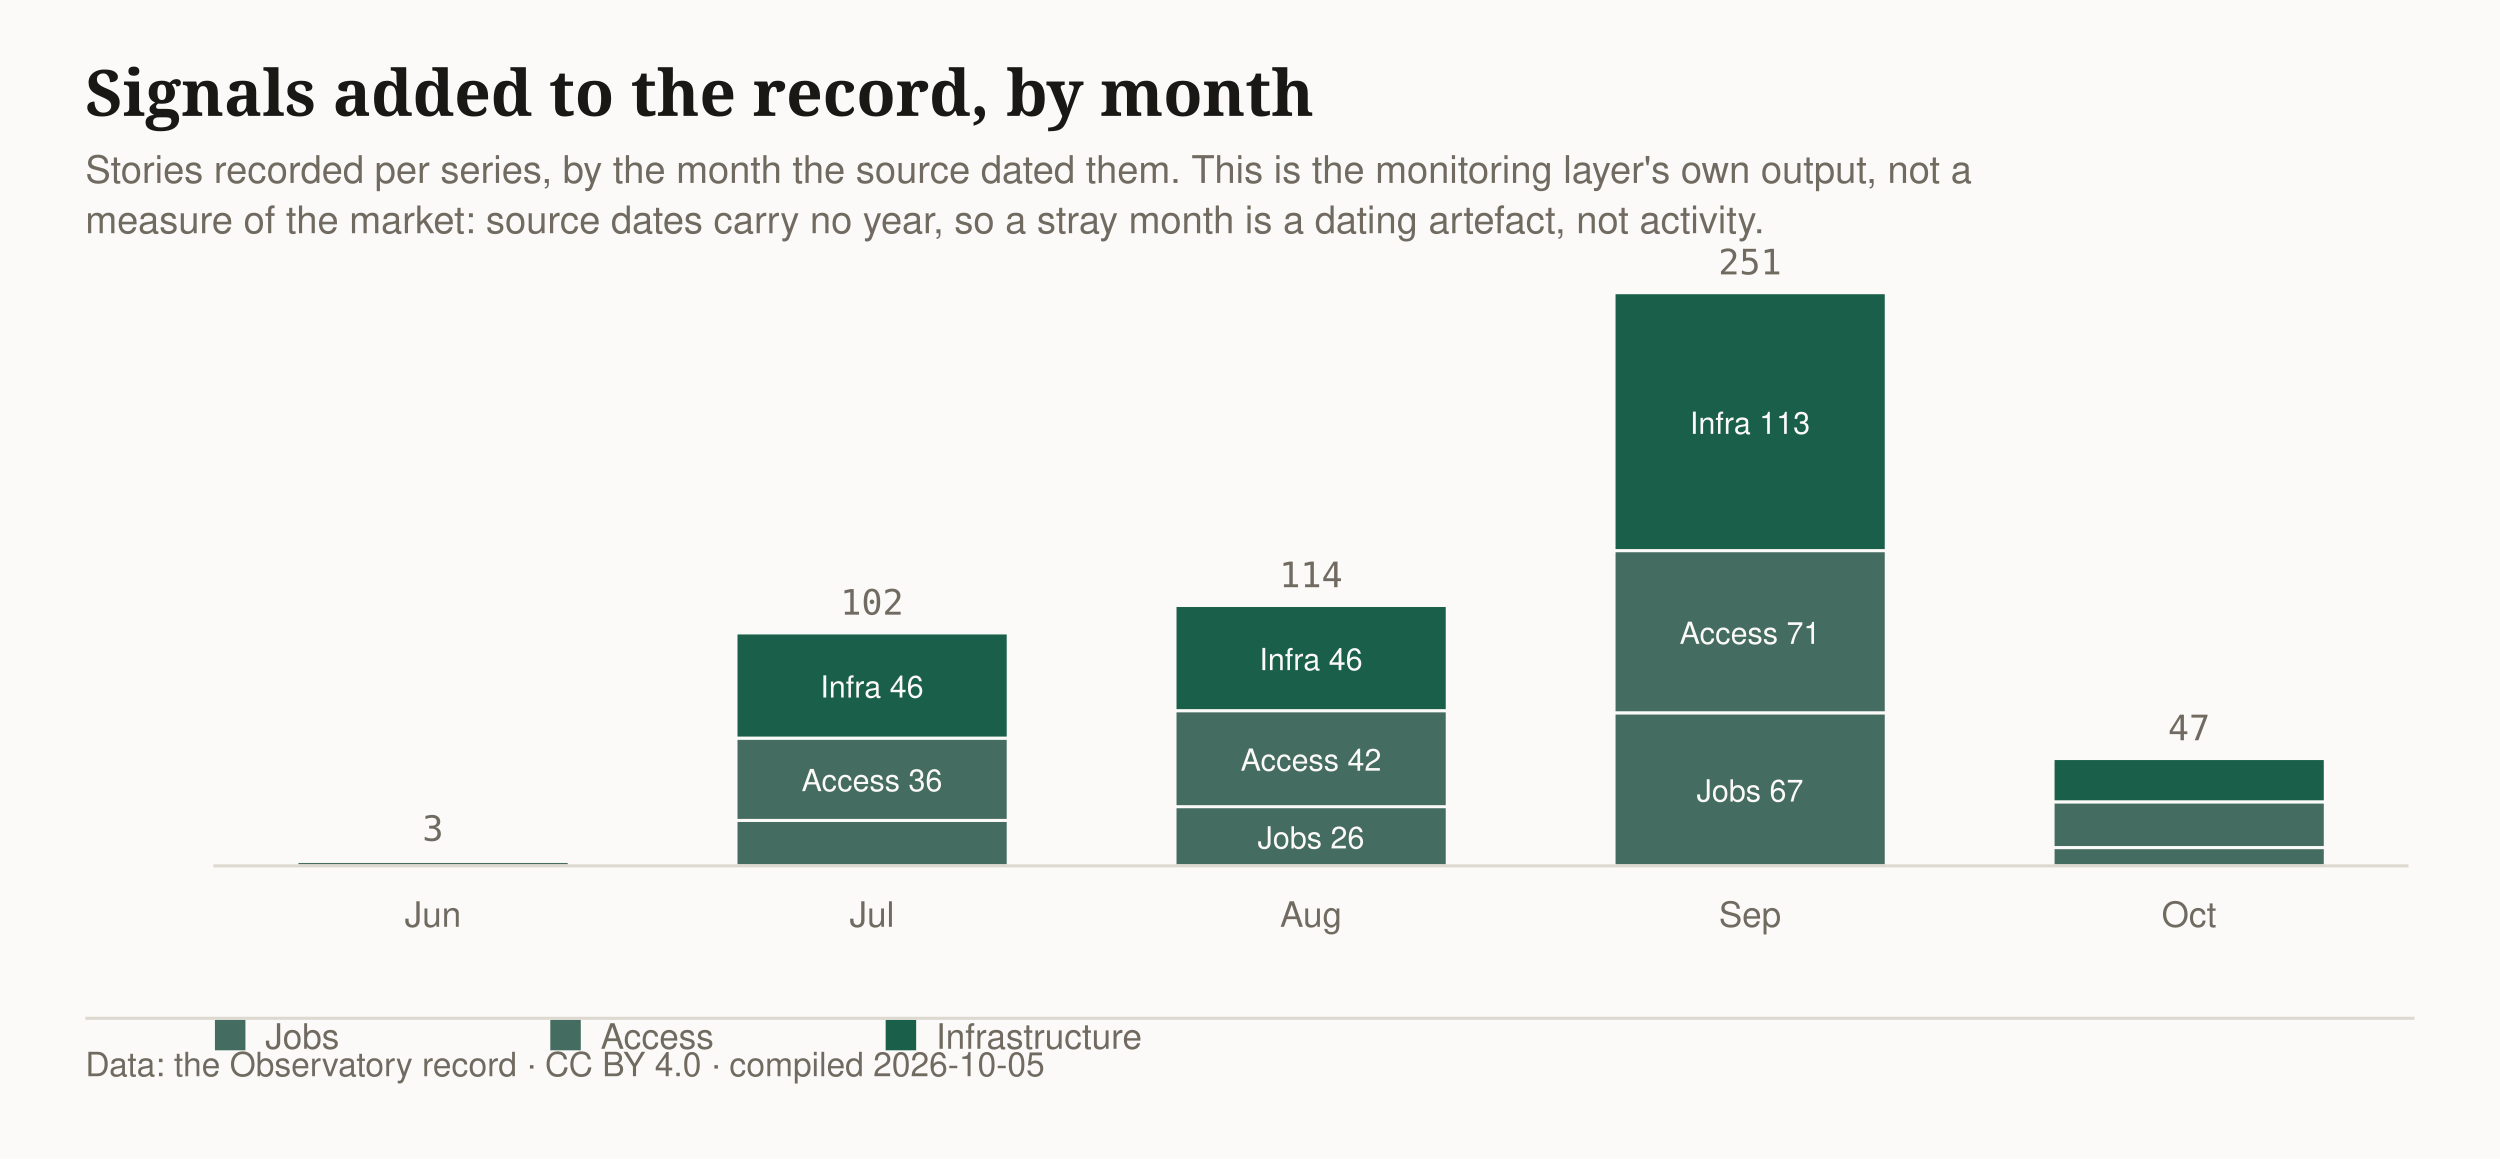
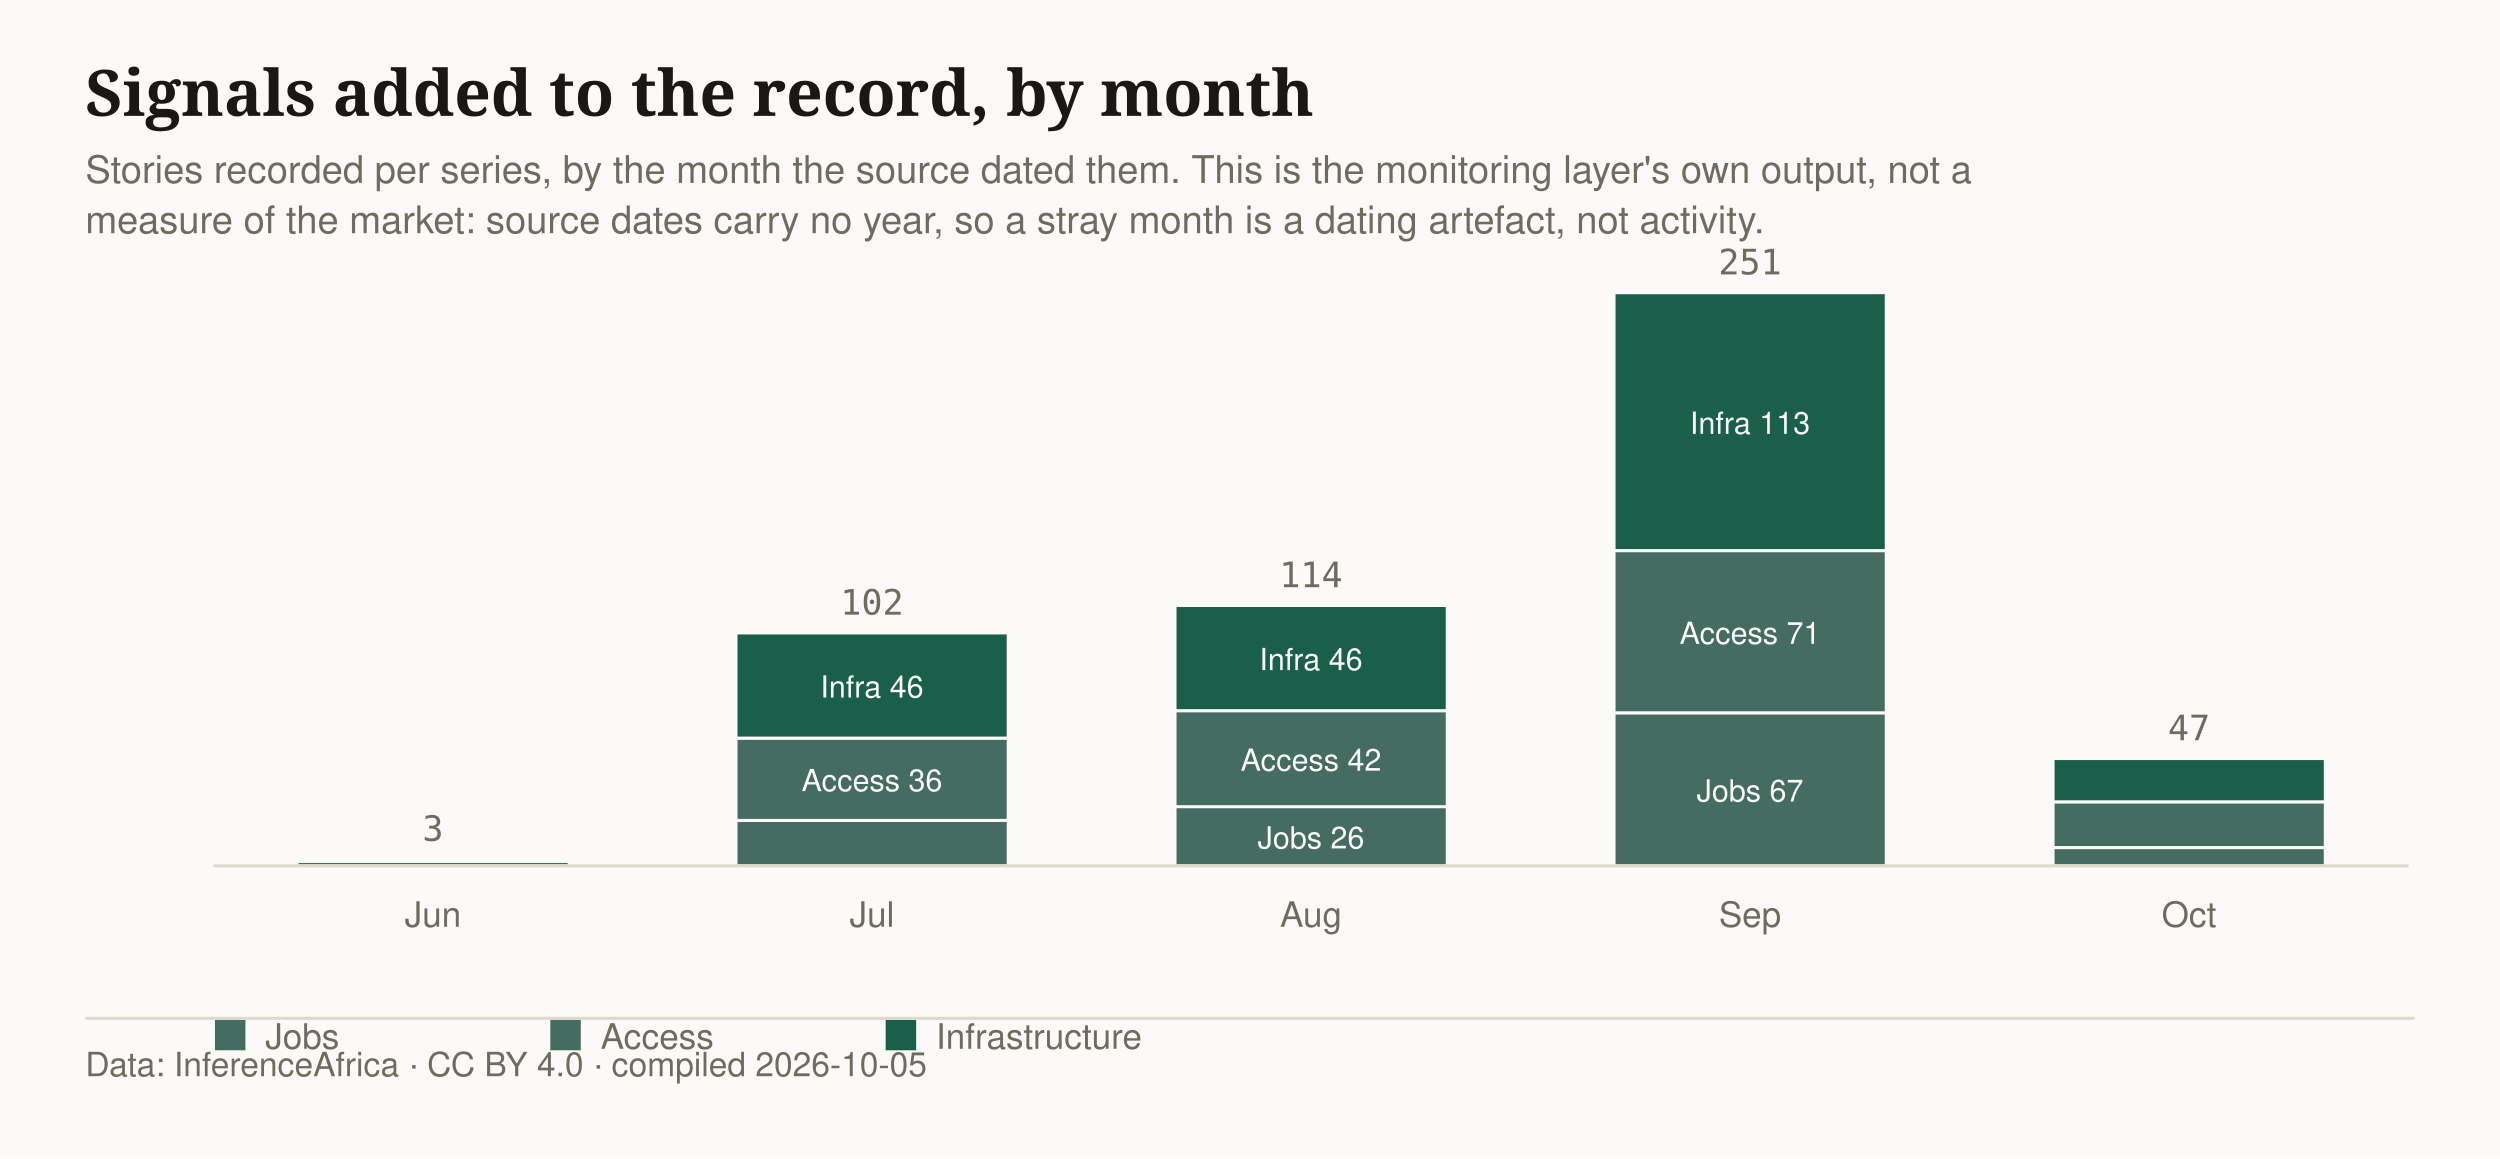
<svg xmlns="http://www.w3.org/2000/svg" viewBox="0 0 820 380" width="820" height="380" role="img" aria-label="Signals added to the record by month and series: Jun 3, Jul 102, Aug 114, Sep 251, Oct 47. This measures the monitoring layer, not the market.">
  <defs>
    <pattern id="status-proposal" width="6" height="6" patternUnits="userSpaceOnUse">
      <path d="M0 6L6 0" stroke="#756342" stroke-width="1" />
    </pattern>
  </defs>
  <rect width="820" height="380" fill="#fbfaf8" />
  <text x="28" y="38" font-family="'Source Serif 4',Georgia,serif" font-size="21" font-weight="600" fill="#1a1815" style="font-variant-numeric:tabular-nums lining-nums">Signals added to the record, by month</text>
  <text x="28" y="60.0" font-family="IBM Plex Sans,-apple-system,'Segoe UI',Helvetica,Arial,sans-serif" font-size="12.5" fill="#706a61" style="font-variant-numeric:tabular-nums lining-nums">Stories recorded per series, by the month the source dated them. This is the monitoring layer's own output, not a</text>
  <text x="28" y="76.5" font-family="IBM Plex Sans,-apple-system,'Segoe UI',Helvetica,Arial,sans-serif" font-size="12.5" fill="#706a61" style="font-variant-numeric:tabular-nums lining-nums">measure of the market: source dates carry no year, so a stray month is a dating artefact, not activity.</text>
  <rect x="97.4" y="282.5" width="89.3" height="1.5" fill="#456c60" data-status="measured" stroke="#fbfaf8" stroke-width="1" />
  <rect x="97.4" y="281.8" width="89.3" height="0.7" fill="#1a5f4a" data-status="measured" stroke="#fbfaf8" stroke-width="1" />
  <text x="142.0" y="275.8" text-anchor="middle" font-family="'IBM Plex Mono',Consolas,monospace" font-size="11.5" fill="#706a61" style="font-variant-numeric:tabular-nums lining-nums">3</text>
  <text x="142.0" y="304" text-anchor="middle" font-family="IBM Plex Sans,-apple-system,'Segoe UI',Helvetica,Arial,sans-serif" font-size="11.5" fill="#706a61" style="font-variant-numeric:tabular-nums lining-nums">Jun</text>
  <rect x="241.4" y="269.0" width="89.3" height="15.0" fill="#456c60" data-status="measured" stroke="#fbfaf8" stroke-width="1" />
  <rect x="241.4" y="242.1" width="89.3" height="27.0" fill="#456c60" data-status="measured" stroke="#fbfaf8" stroke-width="1" />
  <text x="286.0" y="259.5" text-anchor="middle" font-family="IBM Plex Sans,-apple-system,'Segoe UI',Helvetica,Arial,sans-serif" font-size="10" fill="#fbfaf8" style="font-variant-numeric:tabular-nums lining-nums">Access 36</text>
  <rect x="241.4" y="207.6" width="89.3" height="34.5" fill="#1a5f4a" data-status="measured" stroke="#fbfaf8" stroke-width="1" />
  <text x="286.0" y="228.8" text-anchor="middle" font-family="IBM Plex Sans,-apple-system,'Segoe UI',Helvetica,Arial,sans-serif" font-size="10" fill="#fbfaf8" style="font-variant-numeric:tabular-nums lining-nums">Infra 46</text>
  <text x="286.0" y="201.6" text-anchor="middle" font-family="'IBM Plex Mono',Consolas,monospace" font-size="11.5" fill="#706a61" style="font-variant-numeric:tabular-nums lining-nums">102</text>
  <text x="286.0" y="304" text-anchor="middle" font-family="IBM Plex Sans,-apple-system,'Segoe UI',Helvetica,Arial,sans-serif" font-size="11.5" fill="#706a61" style="font-variant-numeric:tabular-nums lining-nums">Jul</text>
  <rect x="385.4" y="264.5" width="89.3" height="19.5" fill="#456c60" data-status="measured" stroke="#fbfaf8" stroke-width="1" />
  <text x="430.0" y="278.3" text-anchor="middle" font-family="IBM Plex Sans,-apple-system,'Segoe UI',Helvetica,Arial,sans-serif" font-size="10" fill="#fbfaf8" style="font-variant-numeric:tabular-nums lining-nums">Jobs 26</text>
  <rect x="385.4" y="233.1" width="89.3" height="31.5" fill="#456c60" data-status="measured" stroke="#fbfaf8" stroke-width="1" />
  <text x="430.0" y="252.8" text-anchor="middle" font-family="IBM Plex Sans,-apple-system,'Segoe UI',Helvetica,Arial,sans-serif" font-size="10" fill="#fbfaf8" style="font-variant-numeric:tabular-nums lining-nums">Access 42</text>
  <rect x="385.4" y="198.6" width="89.3" height="34.5" fill="#1a5f4a" data-status="measured" stroke="#fbfaf8" stroke-width="1" />
  <text x="430.0" y="219.8" text-anchor="middle" font-family="IBM Plex Sans,-apple-system,'Segoe UI',Helvetica,Arial,sans-serif" font-size="10" fill="#fbfaf8" style="font-variant-numeric:tabular-nums lining-nums">Infra 46</text>
  <text x="430.0" y="192.6" text-anchor="middle" font-family="'IBM Plex Mono',Consolas,monospace" font-size="11.5" fill="#706a61" style="font-variant-numeric:tabular-nums lining-nums">114</text>
  <text x="430.0" y="304" text-anchor="middle" font-family="IBM Plex Sans,-apple-system,'Segoe UI',Helvetica,Arial,sans-serif" font-size="11.5" fill="#706a61" style="font-variant-numeric:tabular-nums lining-nums">Aug</text>
  <rect x="529.4" y="233.8" width="89.3" height="50.2" fill="#456c60" data-status="measured" stroke="#fbfaf8" stroke-width="1" />
  <text x="574.0" y="262.9" text-anchor="middle" font-family="IBM Plex Sans,-apple-system,'Segoe UI',Helvetica,Arial,sans-serif" font-size="10" fill="#fbfaf8" style="font-variant-numeric:tabular-nums lining-nums">Jobs 67</text>
  <rect x="529.4" y="180.6" width="89.3" height="53.2" fill="#456c60" data-status="measured" stroke="#fbfaf8" stroke-width="1" />
  <text x="574.0" y="211.2" text-anchor="middle" font-family="IBM Plex Sans,-apple-system,'Segoe UI',Helvetica,Arial,sans-serif" font-size="10" fill="#fbfaf8" style="font-variant-numeric:tabular-nums lining-nums">Access 71</text>
  <rect x="529.4" y="96.0" width="89.3" height="84.6" fill="#1a5f4a" data-status="measured" stroke="#fbfaf8" stroke-width="1" />
  <text x="574.0" y="142.3" text-anchor="middle" font-family="IBM Plex Sans,-apple-system,'Segoe UI',Helvetica,Arial,sans-serif" font-size="10" fill="#fbfaf8" style="font-variant-numeric:tabular-nums lining-nums">Infra 113</text>
  <text x="574.0" y="90.0" text-anchor="middle" font-family="'IBM Plex Mono',Consolas,monospace" font-size="11.5" fill="#706a61" style="font-variant-numeric:tabular-nums lining-nums">251</text>
  <text x="574.0" y="304" text-anchor="middle" font-family="IBM Plex Sans,-apple-system,'Segoe UI',Helvetica,Arial,sans-serif" font-size="11.5" fill="#706a61" style="font-variant-numeric:tabular-nums lining-nums">Sep</text>
  <rect x="673.4" y="278.0" width="89.3" height="6.0" fill="#456c60" data-status="measured" stroke="#fbfaf8" stroke-width="1" />
  <rect x="673.4" y="263.0" width="89.3" height="15.0" fill="#456c60" data-status="measured" stroke="#fbfaf8" stroke-width="1" />
  <rect x="673.4" y="248.8" width="89.3" height="14.2" fill="#1a5f4a" data-status="measured" stroke="#fbfaf8" stroke-width="1" />
  <text x="718.0" y="242.8" text-anchor="middle" font-family="'IBM Plex Mono',Consolas,monospace" font-size="11.5" fill="#706a61" style="font-variant-numeric:tabular-nums lining-nums">47</text>
  <text x="718.0" y="304" text-anchor="middle" font-family="IBM Plex Sans,-apple-system,'Segoe UI',Helvetica,Arial,sans-serif" font-size="11.5" fill="#706a61" style="font-variant-numeric:tabular-nums lining-nums">Oct</text>
  <line x1="70" y1="284" x2="790" y2="284" stroke="#ddd8d0" />
  <rect x="70" y="334" width="11" height="11" fill="#456c60" data-status="measured" stroke="#fbfaf8" stroke-width="1" />
  <text x="87" y="344" font-family="IBM Plex Sans,-apple-system,'Segoe UI',Helvetica,Arial,sans-serif" font-size="11.5" fill="#706a61" style="font-variant-numeric:tabular-nums lining-nums">Jobs</text>
  <rect x="180" y="334" width="11" height="11" fill="#456c60" data-status="measured" stroke="#fbfaf8" stroke-width="1" />
  <text x="197" y="344" font-family="IBM Plex Sans,-apple-system,'Segoe UI',Helvetica,Arial,sans-serif" font-size="11.5" fill="#706a61" style="font-variant-numeric:tabular-nums lining-nums">Access</text>
  <rect x="290" y="334" width="11" height="11" fill="#1a5f4a" data-status="measured" stroke="#fbfaf8" stroke-width="1" />
  <text x="307" y="344" font-family="IBM Plex Sans,-apple-system,'Segoe UI',Helvetica,Arial,sans-serif" font-size="11.5" fill="#706a61" style="font-variant-numeric:tabular-nums lining-nums">Infrastructure</text>
  <line x1="28" y1="334" x2="792" y2="334" stroke="#ddd8d0" />
-   <text x="28" y="353" font-family="IBM Plex Sans,-apple-system,'Segoe UI',Helvetica,Arial,sans-serif" font-size="11" fill="#706a61" style="font-variant-numeric:tabular-nums lining-nums">Data: the Observatory record · CC BY 4.0 · compiled 2026-10-05</text>
+   <text x="28" y="353" font-family="IBM Plex Sans,-apple-system,'Segoe UI',Helvetica,Arial,sans-serif" font-size="11" fill="#706a61" style="font-variant-numeric:tabular-nums lining-nums">Data: InferenceAfrica · CC BY 4.0 · compiled 2026-10-05</text>
</svg>
